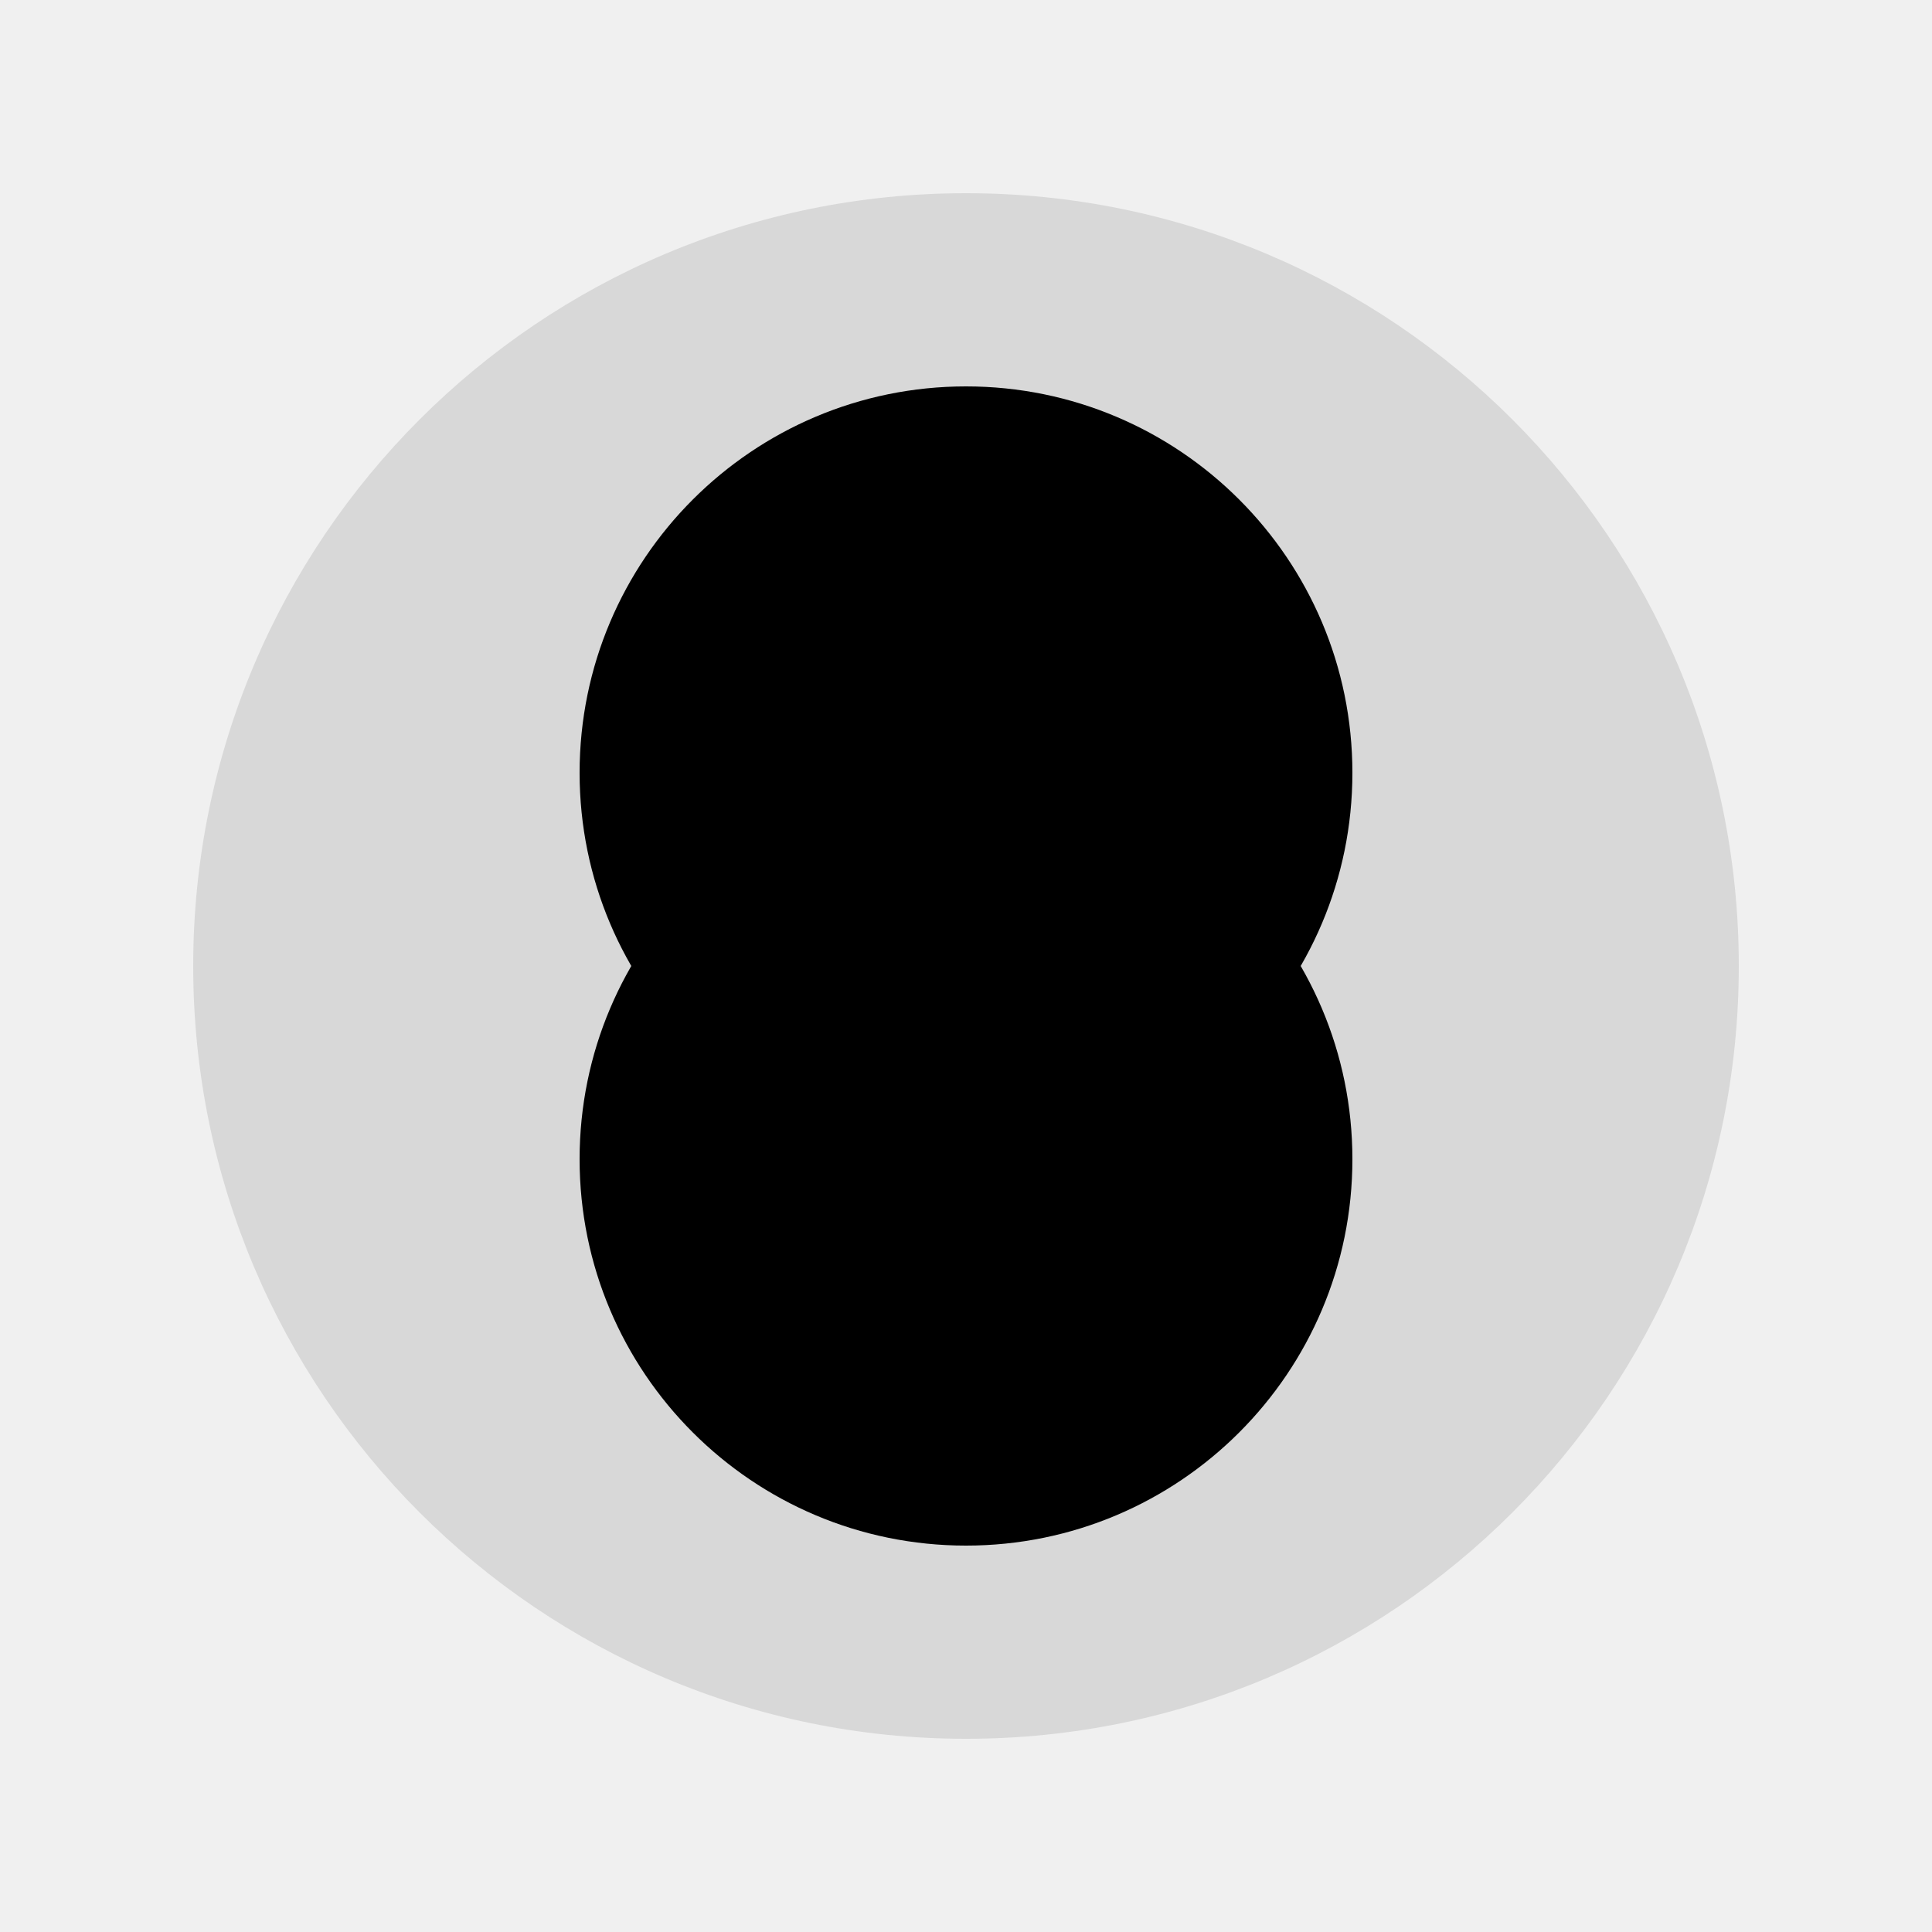
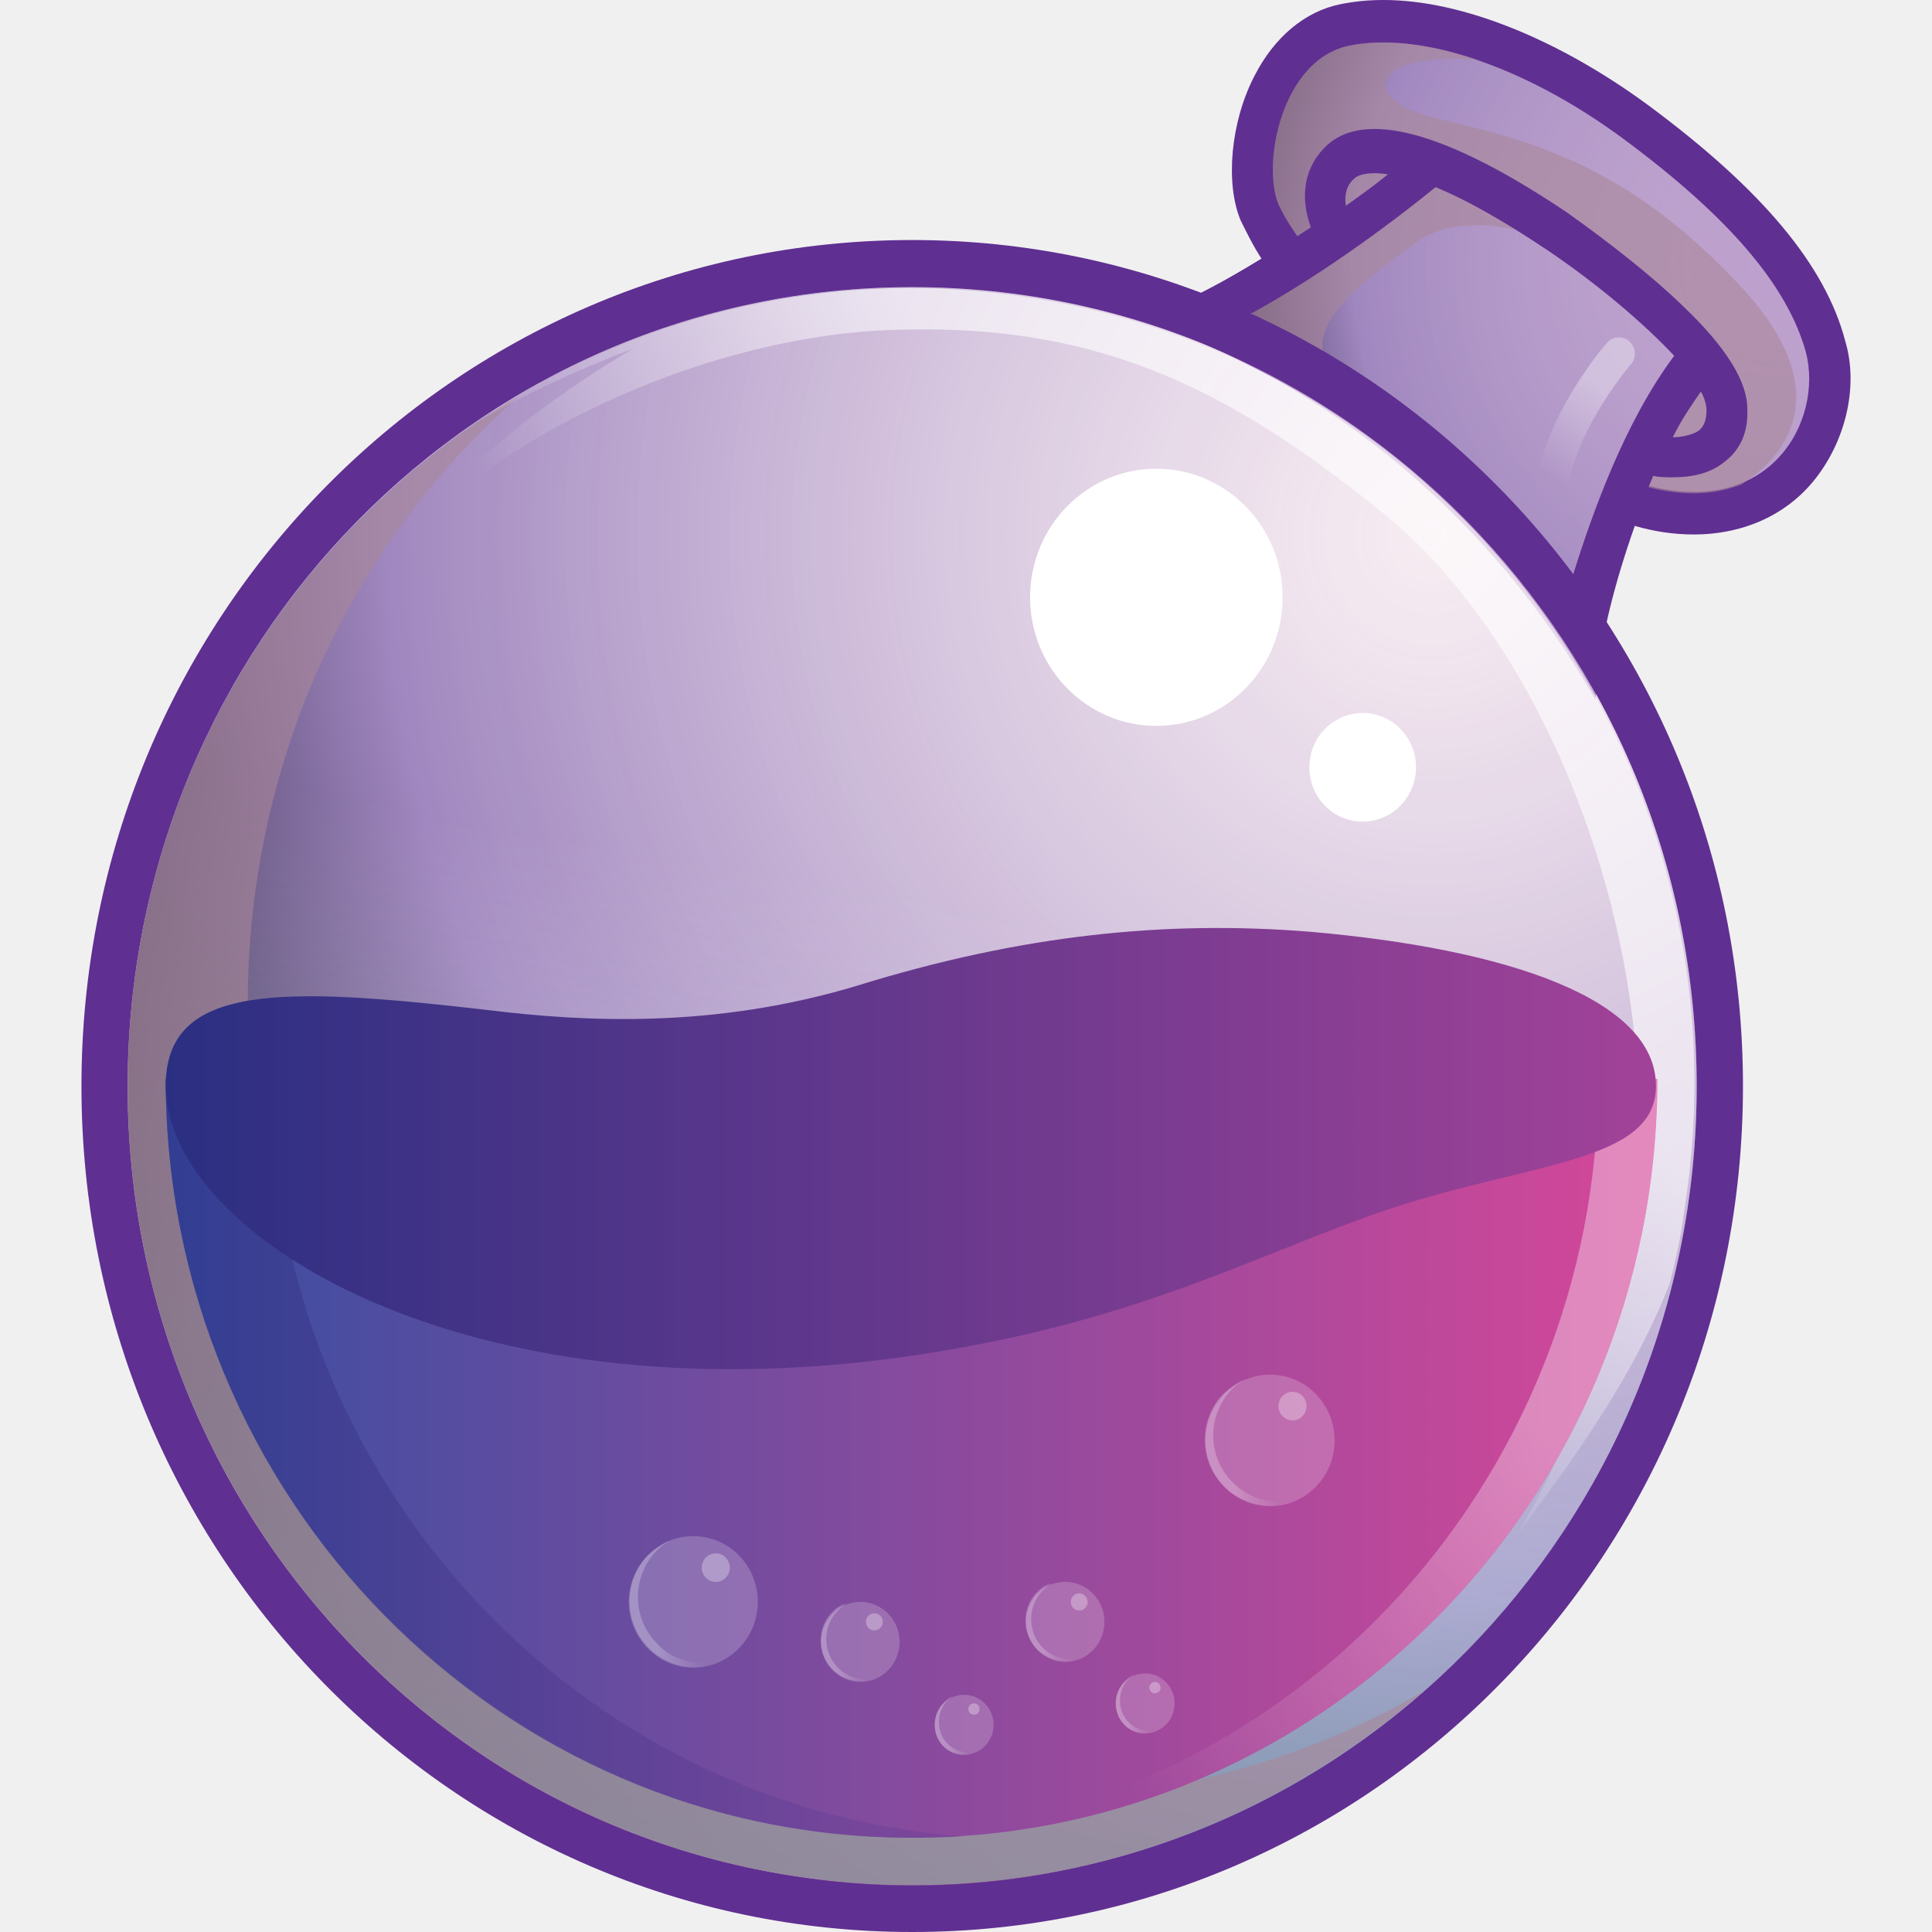
- <svg xmlns="http://www.w3.org/2000/svg" width="200" height="200" viewBox="0 0 200 200" fill="none">
-   <path d="M100 20C55.817 20 20 55.817 20 100C20 144.183 55.817 180 100 180C144.183 180 180 144.183 180 100C180 55.817 144.183 20 100 20Z" fill="currentColor" fill-opacity="0.1" />
-   <path d="M140 80C140 102.091 122.091 120 100 120C77.909 120 60 102.091 60 80C60 57.909 77.909 40 100 40C122.091 40 140 57.909 140 80Z" fill="currentColor" />
-   <path d="M140 120C140 142.091 122.091 160 100 160C77.909 160 60 142.091 60 120C60 97.909 77.909 80 100 80C122.091 80 140 97.909 140 120Z" fill="currentColor" />
+ <svg xmlns="http://www.w3.org/2000/svg" version="1.1" id="Layer_1" x="0px" y="0px" viewBox="0 0 2500 2500" style="enable-background:new 0 0 2500 2500;" xml:space="preserve">
+   <style type="text/css">
+ 	.st0{fill:#602F92;}
+ 	.st1{fill:url(#SVGID_1_);}
+ 	.st2{fill:url(#SVGID_00000165209464167014081150000008103851981390034055_);}
+ 	.st3{opacity:0.6;fill:#A98798;enable-background:new    ;}
+ 	.st4{opacity:0.6;fill:url(#SVGID_00000121253394352363390420000007219434812918878623_);enable-background:new    ;}
+ 	.st5{opacity:0.6;fill:url(#SVGID_00000119080999294509003430000001963865163048886151_);enable-background:new    ;}
+ 	.st6{fill:url(#SVGID_00000044152788990317576320000012040459717913800876_);}
+ 	.st7{opacity:0.6;}
+ 	.st8{opacity:0.6;fill:url(#SVGID_00000133516044930824863150000012384761495570139062_);enable-background:new    ;}
+ 	.st9{opacity:0.7;}
+ 	.st10{opacity:0.7;fill:url(#SVGID_00000139252545779526764080000009140375551033258133_);enable-background:new    ;}
+ 	.st11{fill:url(#SVGID_00000164504295287222206440000011849616843794474920_);}
+ 	.st12{fill:#FFFFFF;}
+ 	.st13{opacity:0.6;fill:url(#SVGID_00000070085856523575142400000011383941088838273930_);enable-background:new    ;}
+ 	.st14{opacity:0.2;fill:#FFFFFF;enable-background:new    ;}
+ 	.st15{opacity:0.4;}
+ 	.st16{opacity:0.6;fill:url(#SVGID_00000072960619083088660530000006265596681799660457_);enable-background:new    ;}
+ 	.st17{opacity:0.3;fill:#FFFFFF;enable-background:new    ;}
+ 	.st18{opacity:0.6;fill:url(#SVGID_00000070819380679104652690000017772091378003124361_);enable-background:new    ;}
+ 	.st19{opacity:0.6;fill:url(#SVGID_00000168113551281912814290000000863467578844121780_);enable-background:new    ;}
+ 	.st20{opacity:0.6;fill:url(#SVGID_00000152235364272686902710000012995088997398146455_);enable-background:new    ;}
+ 	.st21{opacity:0.6;fill:url(#SVGID_00000130609004720181605890000018229579955204971399_);enable-background:new    ;}
+ 	.st22{opacity:0.6;fill:url(#SVGID_00000084492812832115218250000010573727581686419378_);enable-background:new    ;}
+ </style>
+   <g>
+     <path class="st0" d="M2387.9,441.9c-25.4-98-107.1-196-254.2-305.1C2015.7,49.9,1890.4,0,1790.5,0c-20,0-38.1,1.8-56.3,5.5   c-45.4,9.2-85.3,42.5-110.8,92.5c-30.9,59.2-38.1,138.7-18.2,186.8c7.3,14.8,16.3,33.3,27.2,49.9c-96.2,59.2-150.7,75.8-158,77.7   c250.6,85.1,459.4,262.6,590.2,493.7l1.8-22.2c5.4-61,23.6-131.3,49-203.4c25.4,7.4,50.8,11.1,76.3,11.1   c67.2,0,125.3-27.7,161.6-77.7C2389.8,564,2404.3,497.4,2387.9,441.9z" />
+     <radialGradient id="SVGID_1_" cx="1036.401" cy="1693.469" r="49.02" gradientTransform="matrix(16.5564 0 0 -16.8596 -14855.065 28891.492)" gradientUnits="userSpaceOnUse">
+       <stop offset="0" style="stop-color:#FBEAF3;stop-opacity:0.6" />
+       <stop offset="0.681" style="stop-color:#A087BF" />
+       <stop offset="1" style="stop-color:#17102E" />
+     </radialGradient>
+     <path class="st1" d="M2126.5,626.9c165.2,46.2,232.4-83.2,210.6-170.1c-23.6-86.9-99.9-175.7-234.2-275.5   c-134.4-99.9-270.6-140.5-357.7-122c-87.2,18.5-112.6,153.5-90.8,205.3c9.1,20.3,29.1,49.9,56.3,83.2c-34.5,24-67.2,42.5-94.4,59.2   c167.1,75.8,312.3,194.2,421.3,342.1c12.7-49.9,30.9-94.3,47.2-133.1C2097.4,617.6,2111.9,621.3,2126.5,626.9z" />
+     <radialGradient id="SVGID_00000048501409467539029230000013863115645513551253_" cx="976.169" cy="1671.813" r="49.02" gradientTransform="matrix(40.5074 0 0 -41.2493 -37689.578 69653.75)" gradientUnits="userSpaceOnUse">
+       <stop offset="0" style="stop-color:#FBEAF3;stop-opacity:0.6" />
+       <stop offset="0.681" style="stop-color:#A087BF" />
+       <stop offset="1" style="stop-color:#17102E" />
+     </radialGradient>
+     <path style="fill:url(#SVGID_00000048501409467539029230000013863115645513551253_);" d="M1180.4,2439   c560.6,0,1015.1-462.8,1015.1-1033.7S1741,371.7,1180.4,371.7c-560.6,0-1015.1,462.8-1015.1,1033.7S619.8,2439,1180.4,2439z" />
+     <path class="st3" d="M2253.6,371.7c-138-147.9-254.2-186.8-394-218.2c-109-25.9-79.9-88.8,52.7-75.8   c-63.6-22.2-123.5-27.7-167.1-18.5c-87.2,18.5-112.6,153.5-90.8,205.3c9.1,20.3,29.1,49.9,56.3,83.2c-49,33.3-90.8,57.3-125.3,75.8   c16.3,7.4,36.3,16.6,59.9,29.6c61.7,33.3,128.9,88.8,128.9,88.8c-101.7-88.8-79.9-129.4,59.9-229.3   c43.6-31.4,123.5-27.7,197.9,11.1c74.4,38.8,161.6,136.8,161.6,136.8l-83.5,162.7c5.4,1.9,10.9,3.7,16.3,5.6   c52.7,14.8,94.4,11.1,127.1-1.9C2291.7,602.8,2391.6,521.4,2253.6,371.7z" />
+     <path class="st0" d="M1857.7,242.2c36.3,14.8,83.5,40.7,141.6,79.5c69,46.2,128.9,98,167.1,138.7   c-63.6,85.1-105.3,201.6-130.7,282.9c12.7,18.5,27.2,37,40,55.5c12.7-46.2,34.5-114.7,63.6-183.1c7.3,1.9,16.3,1.9,25.4,1.9   c21.8,0,47.2-3.7,67.2-20.3c14.5-11.1,30.9-31.4,29.1-68.4c0-35.1-27.2-79.5-83.5-133.1c-40-38.8-94.4-81.4-148.9-120.2   c-156.2-105.4-265.1-135-314.1-85.1c-32.7,33.3-29.1,74-18.2,103.6c-58.1,38.8-107.1,66.6-139.8,85.1c21.8,7.4,41.8,16.6,63.6,25.9   C1677.9,373.5,1761.5,319.9,1857.7,242.2z M2200.9,506.7c5.4,9.2,7.3,18.5,7.3,24c0,16.6-5.4,22.2-9.1,25.9   c-7.3,5.5-21.8,9.2-34.5,9.2C2175.5,543.6,2188.2,525.1,2200.9,506.7z M1752.4,231.1c5.4-5.5,20-9.2,43.6-5.5   c-18.2,14.8-36.3,27.7-54.5,40.7C1739.7,253.3,1741.5,240.4,1752.4,231.1z" />
+     <path class="st0" d="M1180.4,310.6c-593.8,0-1075,490-1075,1094.7c0,604.7,481.2,1094.7,1075,1094.7c593.8,0,1075-490,1075-1094.7   C2255.4,800.7,1772.4,310.6,1180.4,310.6z M1180.4,2439c-561.1,0-1015.1-462.3-1015.1-1033.7c0-571.4,454-1033.7,1015.1-1033.7   c561.1,0,1015.1,462.3,1015.1,1033.7C2195.4,1976.7,1739.7,2439,1180.4,2439z" />
+     <linearGradient id="SVGID_00000024688497924610280600000018414514028729314984_" gradientUnits="userSpaceOnUse" x1="1012.108" y1="75.261" x2="1348.674" y2="2114.309" gradientTransform="matrix(1 0 0 -1 0 2500.11)">
+       <stop offset="0" style="stop-color:#9AD9E5" />
+       <stop offset="0.62" style="stop-color:#FFFFFF;stop-opacity:0" />
+     </linearGradient>
+     <path style="opacity:0.6;fill:url(#SVGID_00000024688497924610280600000018414514028729314984_);enable-background:new    ;" d="   M1180.4,2439c560.6,0,1015.1-462.8,1015.1-1033.7S1741,371.7,1180.4,371.7c-560.6,0-1015.1,462.8-1015.1,1033.7   S619.8,2439,1180.4,2439z" />
+     <path class="st3" d="M1173.1,2313.2c-553.8-90.6-929.7-621.3-838.9-1185.3c40-249.6,163.4-462.3,337.8-615.8   C417.7,662,228.9,922.7,178,1240.8c-89,564,286.9,1094.7,838.9,1185.3c308.7,51.8,606.5-46.2,826.2-238.5   C1648.9,2302.1,1412.8,2352.1,1173.1,2313.2z" />
+     <linearGradient id="SVGID_00000110430593634611892400000009687005377310453638_" gradientUnits="userSpaceOnUse" x1="1904.993" y1="1786.497" x2="1051.727" y2="1017.679" gradientTransform="matrix(1 0 0 -1 0 2500.11)">
+       <stop offset="0.289" style="stop-color:#FFFFFF" />
+       <stop offset="0.78" style="stop-color:#FFFFFF;stop-opacity:0" />
+     </linearGradient>
+     <path style="opacity:0.6;fill:url(#SVGID_00000110430593634611892400000009687005377310453638_);enable-background:new    ;" d="   M1342,386.5c-256-42.5-504.8,16.6-708.2,147.9c-3.6,3.7-7.3,7.4-7.3,7.4c78.1-48.1,192.5-90.6,192.5-90.6   c-294.2,173.8-385,371.7-385,371.7c114.4-225.6,450.3-384.6,713.6-395.7c263.3-11.1,435.8,68.4,646.4,240.4   c210.6,173.8,337.8,528.8,325,809.9c-10.9,281.1-156.2,508.5-156.2,508.5c99.9-131.3,159.8-227.4,197.9-325.4   c7.3-29.6,14.5-59.2,18.2-90.6C2269.9,1007.8,1895.8,477.1,1342,386.5z" />
+     <linearGradient id="SVGID_00000173855765166054213270000006009122785450557065_" gradientUnits="userSpaceOnUse" x1="214.364" y1="613.097" x2="2144.615" y2="613.097" gradientTransform="matrix(1 0 0 -1 0 2500.11)">
+       <stop offset="0" style="stop-color:#384EA2" />
+       <stop offset="0.995" style="stop-color:#D54799" />
+     </linearGradient>
+     <path style="fill:url(#SVGID_00000173855765166054213270000006009122785450557065_);" d="M2144.6,1396.1   c0,541.8-432.2,981.9-964.2,981.9c-532,0-966-440.1-966-981.9H2144.6z" />
+     <g class="st7">
+       <linearGradient id="SVGID_00000108988677220751402100000012584116721026725252_" gradientUnits="userSpaceOnUse" x1="2240.823" y1="1012.082" x2="1172.931" y2="21.022" gradientTransform="matrix(1 0 0 -1 0 2500.11)">
+         <stop offset="0.289" style="stop-color:#FFFFFF" />
+         <stop offset="0.78" style="stop-color:#FFFFFF;stop-opacity:0" />
+       </linearGradient>
+       <path style="opacity:0.6;fill:url(#SVGID_00000108988677220751402100000012584116721026725252_);enable-background:new    ;" d="    M2068.3,1396.1c0,528.8-410.4,961.5-926.1,981.9c12.7,0,25.4,0,38.1,0c532,0,964.2-440.1,964.2-981.9H2068.3z" />
+     </g>
+     <g class="st9">
+       <linearGradient id="SVGID_00000145777165761329904110000017200055933317790117_" gradientUnits="userSpaceOnUse" x1="214.364" y1="613.097" x2="1245.767" y2="613.097" gradientTransform="matrix(1 0 0 -1 0 2500.11)">
+         <stop offset="0" style="stop-color:#2B2F82" />
+         <stop offset="0.995" style="stop-color:#72439A" />
+       </linearGradient>
+       <path style="opacity:0.7;fill:url(#SVGID_00000145777165761329904110000017200055933317790117_);enable-background:new    ;" d="    M350.6,1396.1H214.4c0,541.8,432.2,981.9,964.2,981.9c23.6,0,45.4,0,67.2-1.9C746.4,2339.1,350.6,1913.8,350.6,1396.1z" />
+     </g>
+     <linearGradient id="SVGID_00000032649099069912955770000015870088104982849928_" gradientUnits="userSpaceOnUse" x1="216.476" y1="1013.819" x2="2142.851" y2="1013.819" gradientTransform="matrix(1 0 0 -1 0 2500.11)">
+       <stop offset="0" style="stop-color:#2B2F82" />
+       <stop offset="0.995" style="stop-color:#A14298" />
+     </linearGradient>
+     <path style="fill:url(#SVGID_00000032649099069912955770000015870088104982849928_);" d="M2142.8,1405.3   c0-112.8-192.5-177.5-448.5-199.7c-185.2-14.8-372.2,3.7-586.5,70.3c-185.2,55.5-352.3,46.2-473.9,31.4   c-270.6-31.4-419.5-35.1-419.5,98c0,192.3,385,432.7,962.4,349.5c292.4-42.5,443.1-129.4,615.6-188.6   C1979.4,1503.3,2142.8,1505.2,2142.8,1405.3z" />
+     <path class="st12" d="M1496.3,939.3c90.3,0,163.4-74.5,163.4-166.4s-73.2-166.4-163.4-166.4s-163.4,74.5-163.4,166.4   S1406.1,939.3,1496.3,939.3z" />
+     <path class="st12" d="M1763.3,1063.2c38.1,0,69-31.5,69-70.3c0-38.8-30.9-70.3-69-70.3c-38.1,0-69,31.5-69,70.3   C1694.3,1031.8,1725.2,1063.2,1763.3,1063.2z" />
+     <g class="st7">
+       <linearGradient id="SVGID_00000086685360016755455480000008623335496992819094_" gradientUnits="userSpaceOnUse" x1="2113.777" y1="2063.746" x2="1971.651" y2="1836.945" gradientTransform="matrix(1 0 0 -1 0 2500.11)">
+         <stop offset="0.289" style="stop-color:#FFFFFF" />
+         <stop offset="0.78" style="stop-color:#FFFFFF;stop-opacity:0" />
+       </linearGradient>
+       <path style="opacity:0.6;fill:url(#SVGID_00000086685360016755455480000008623335496992819094_);enable-background:new    ;" d="    M2010.2,639.8c-1.8,0-3.6,0-3.6,0c-10.9-1.9-18.2-12.9-16.3-25.9c16.3-85.1,85.3-166.4,89-170.1c7.3-9.2,21.8-9.2,29.1-1.9    c9.1,7.4,9.1,22.2,1.8,29.6c-1.8,1.8-65.4,77.7-79.9,151.6C2028.4,634.2,2019.3,639.8,2010.2,639.8z" />
+     </g>
+     <path class="st14" d="M1113.3,2176.4c28.1,0,50.8-23.2,50.8-51.8c0-28.6-22.8-51.8-50.8-51.8c-28.1,0-50.8,23.2-50.8,51.8   C1062.5,2153.2,1085.2,2176.4,1113.3,2176.4z" />
+     <g class="st15">
+       <linearGradient id="SVGID_00000120520711239065630940000002186392509236582834_" gradientUnits="userSpaceOnUse" x1="1061.913" y1="375.025" x2="1138.739" y2="375.025" gradientTransform="matrix(1 0 0 -1 0 2500.11)">
+         <stop offset="0.289" style="stop-color:#FFFFFF" />
+         <stop offset="0.78" style="stop-color:#FFFFFF;stop-opacity:0" />
+       </linearGradient>
+       <path style="opacity:0.6;fill:url(#SVGID_00000120520711239065630940000002186392509236582834_);enable-background:new    ;" d="    M1084.2,2158c-20-20.3-20-53.6,0-74c3.6-3.7,7.3-5.5,10.9-9.2c-7.3,1.9-12.7,5.5-18.2,11.1c-20,20.3-20,53.6,0,74    c16.3,16.6,41.8,20.3,61.7,9.2C1120.5,2176.5,1098.7,2172.8,1084.2,2158z" />
+     </g>
+     <path class="st17" d="M1131.4,2109.8c6,0,10.9-5,10.9-11.1c0-6.1-4.9-11.1-10.9-11.1c-6,0-10.9,5-10.9,11.1   C1120.5,2104.9,1125.3,2109.8,1131.4,2109.8z" />
+     <path class="st14" d="M1378.4,2150.5c28.1,0,50.8-23.2,50.8-51.8c0-28.6-22.8-51.8-50.8-51.8c-28.1,0-50.8,23.2-50.8,51.8   C1327.6,2127.3,1350.4,2150.5,1378.4,2150.5z" />
+     <g class="st15">
+       <linearGradient id="SVGID_00000031203203710109173300000008480740637077649066_" gradientUnits="userSpaceOnUse" x1="1326.791" y1="400.92" x2="1403.617" y2="400.92" gradientTransform="matrix(1 0 0 -1 0 2500.11)">
+         <stop offset="0.289" style="stop-color:#FFFFFF" />
+         <stop offset="0.78" style="stop-color:#FFFFFF;stop-opacity:0" />
+       </linearGradient>
+       <path style="opacity:0.6;fill:url(#SVGID_00000031203203710109173300000008480740637077649066_);enable-background:new    ;" d="    M1349.3,2132.1c-20-20.3-20-53.6,0-74c3.6-3.7,7.3-5.5,10.9-9.2c-7.3,1.9-12.7,5.5-18.2,11.1c-20,20.3-20,53.6,0,74    c16.3,16.6,41.8,20.3,61.7,9.2C1385.6,2150.6,1363.8,2146.9,1349.3,2132.1z" />
+     </g>
+     <path class="st17" d="M1396.5,2084c6,0,10.9-5,10.9-11.1c0-6.1-4.9-11.1-10.9-11.1c-6,0-10.9,5-10.9,11.1   C1385.6,2079,1390.5,2084,1396.5,2084z" />
+     <path class="st14" d="M1247.6,2270.7c21.1,0,38.1-17.4,38.1-38.8s-17.1-38.8-38.1-38.8c-21.1,0-38.1,17.4-38.1,38.8   S1226.5,2270.7,1247.6,2270.7z" />
+     <g class="st15">
+       <linearGradient id="SVGID_00000110453750317046297840000005051228349683967895_" gradientUnits="userSpaceOnUse" x1="1209.211" y1="267.141" x2="1266.889" y2="267.141" gradientTransform="matrix(1 0 0 -1 0 2500.11)">
+         <stop offset="0.289" style="stop-color:#FFFFFF" />
+         <stop offset="0.78" style="stop-color:#FFFFFF;stop-opacity:0" />
+       </linearGradient>
+       <path style="opacity:0.6;fill:url(#SVGID_00000110453750317046297840000005051228349683967895_);enable-background:new    ;" d="    M1225.8,2256c-14.5-14.8-14.5-40.7,0-55.5c1.8-1.9,5.4-3.7,7.3-5.6c-5.4,1.9-9.1,5.6-12.7,9.2c-14.5,14.8-14.5,40.7,0,55.5    c12.7,12.9,30.9,14.8,47.2,5.6C1253,2270.8,1236.7,2267.1,1225.8,2256z" />
+     </g>
+     <path class="st17" d="M1260.3,2218.9c4,0,7.3-3.3,7.3-7.4c0-4.1-3.3-7.4-7.3-7.4c-4,0-7.3,3.3-7.3,7.4   C1253,2215.6,1256.3,2218.9,1260.3,2218.9z" />
+     <path class="st14" d="M1481.8,2243c21.1,0,38.1-17.4,38.1-38.8s-17.1-38.8-38.1-38.8s-38.1,17.4-38.1,38.8S1460.8,2243,1481.8,2243   z" />
+     <g class="st15">
+       <linearGradient id="SVGID_00000180333987652615850970000003356259407690098071_" gradientUnits="userSpaceOnUse" x1="1442.691" y1="294.876" x2="1500.363" y2="294.876" gradientTransform="matrix(1 0 0 -1 0 2500.11)">
+         <stop offset="0.289" style="stop-color:#FFFFFF" />
+         <stop offset="0.78" style="stop-color:#FFFFFF;stop-opacity:0" />
+       </linearGradient>
+       <path style="opacity:0.6;fill:url(#SVGID_00000180333987652615850970000003356259407690098071_);enable-background:new    ;" d="    M1460.1,2228.2c-14.5-14.8-14.5-40.7,0-55.5c1.8-1.9,5.4-3.7,7.3-5.5c-5.4,1.9-9.1,5.5-12.7,9.2c-14.5,14.8-14.5,40.7,0,55.5    c12.7,12.9,30.9,14.8,47.2,5.5C1487.3,2243,1471,2239.3,1460.1,2228.2z" />
+     </g>
+     <path class="st17" d="M1494.5,2191.2c4,0,7.3-3.3,7.3-7.4c0-4.1-3.3-7.4-7.3-7.4c-4,0-7.3,3.3-7.3,7.4   C1487.3,2187.9,1490.5,2191.2,1494.5,2191.2z" />
+     <path class="st14" d="M897.1,2157.9c46.1,0,83.5-38.1,83.5-85.1c0-47-37.4-85.1-83.5-85.1c-46.1,0-83.5,38.1-83.5,85.1   C813.6,2119.8,851,2157.9,897.1,2157.9z" />
+     <g class="st15">
+       <linearGradient id="SVGID_00000074407529416263320170000015271204216423616654_" gradientUnits="userSpaceOnUse" x1="813.715" y1="424.835" x2="939.174" y2="424.835" gradientTransform="matrix(1 0 0 -1 0 2500.11)">
+         <stop offset="0.289" style="stop-color:#FFFFFF" />
+         <stop offset="0.78" style="stop-color:#FFFFFF;stop-opacity:0" />
+       </linearGradient>
+       <path style="opacity:0.6;fill:url(#SVGID_00000074407529416263320170000015271204216423616654_);enable-background:new    ;" d="    M850,2126.5c-32.7-33.3-32.7-86.9,0-120.2c5.4-5.5,10.9-9.2,18.2-12.9c-10.9,3.7-20,11.1-29.1,18.5c-32.7,33.3-32.7,86.9,0,120.2    c27.2,27.7,69,33.3,101.7,12.9C909.9,2157.9,873.6,2152.4,850,2126.5z" />
+     </g>
+     <path class="st17" d="M926.2,2047c10,0,18.2-8.3,18.2-18.5c0-10.2-8.1-18.5-18.2-18.5c-10,0-18.2,8.3-18.2,18.5   C908,2038.7,916.1,2047,926.2,2047z" />
+     <path class="st14" d="M1643.5,1949c46.1,0,83.5-38.1,83.5-85.1c0-47-37.4-85.1-83.5-85.1c-46.1,0-83.5,38.1-83.5,85.1   C1560,1910.9,1597.3,1949,1643.5,1949z" />
+     <g class="st15">
+       <linearGradient id="SVGID_00000031194797927281050290000012460565261675033278_" gradientUnits="userSpaceOnUse" x1="1558.856" y1="633.791" x2="1684.321" y2="633.791" gradientTransform="matrix(1 0 0 -1 0 2500.11)">
+         <stop offset="0.289" style="stop-color:#FFFFFF" />
+         <stop offset="0.78" style="stop-color:#FFFFFF;stop-opacity:0" />
+       </linearGradient>
+       <path style="opacity:0.6;fill:url(#SVGID_00000031194797927281050290000012460565261675033278_);enable-background:new    ;" d="    M1594.4,1917.5c-32.7-33.3-32.7-86.9,0-120.2c5.4-5.6,10.9-9.2,18.2-12.9c-10.9,3.7-20,11.1-29.1,18.5    c-32.7,33.3-32.7,86.9,0,120.2c27.2,27.7,69,33.3,101.7,12.9C1654.3,1949,1619.8,1943.4,1594.4,1917.5z" />
+     </g>
+     <path class="st17" d="M1672.5,1838c10,0,18.2-8.3,18.2-18.5c0-10.2-8.1-18.5-18.2-18.5c-10,0-18.2,8.3-18.2,18.5   C1654.3,1829.7,1662.4,1838,1672.5,1838z" />
+   </g>
</svg>
